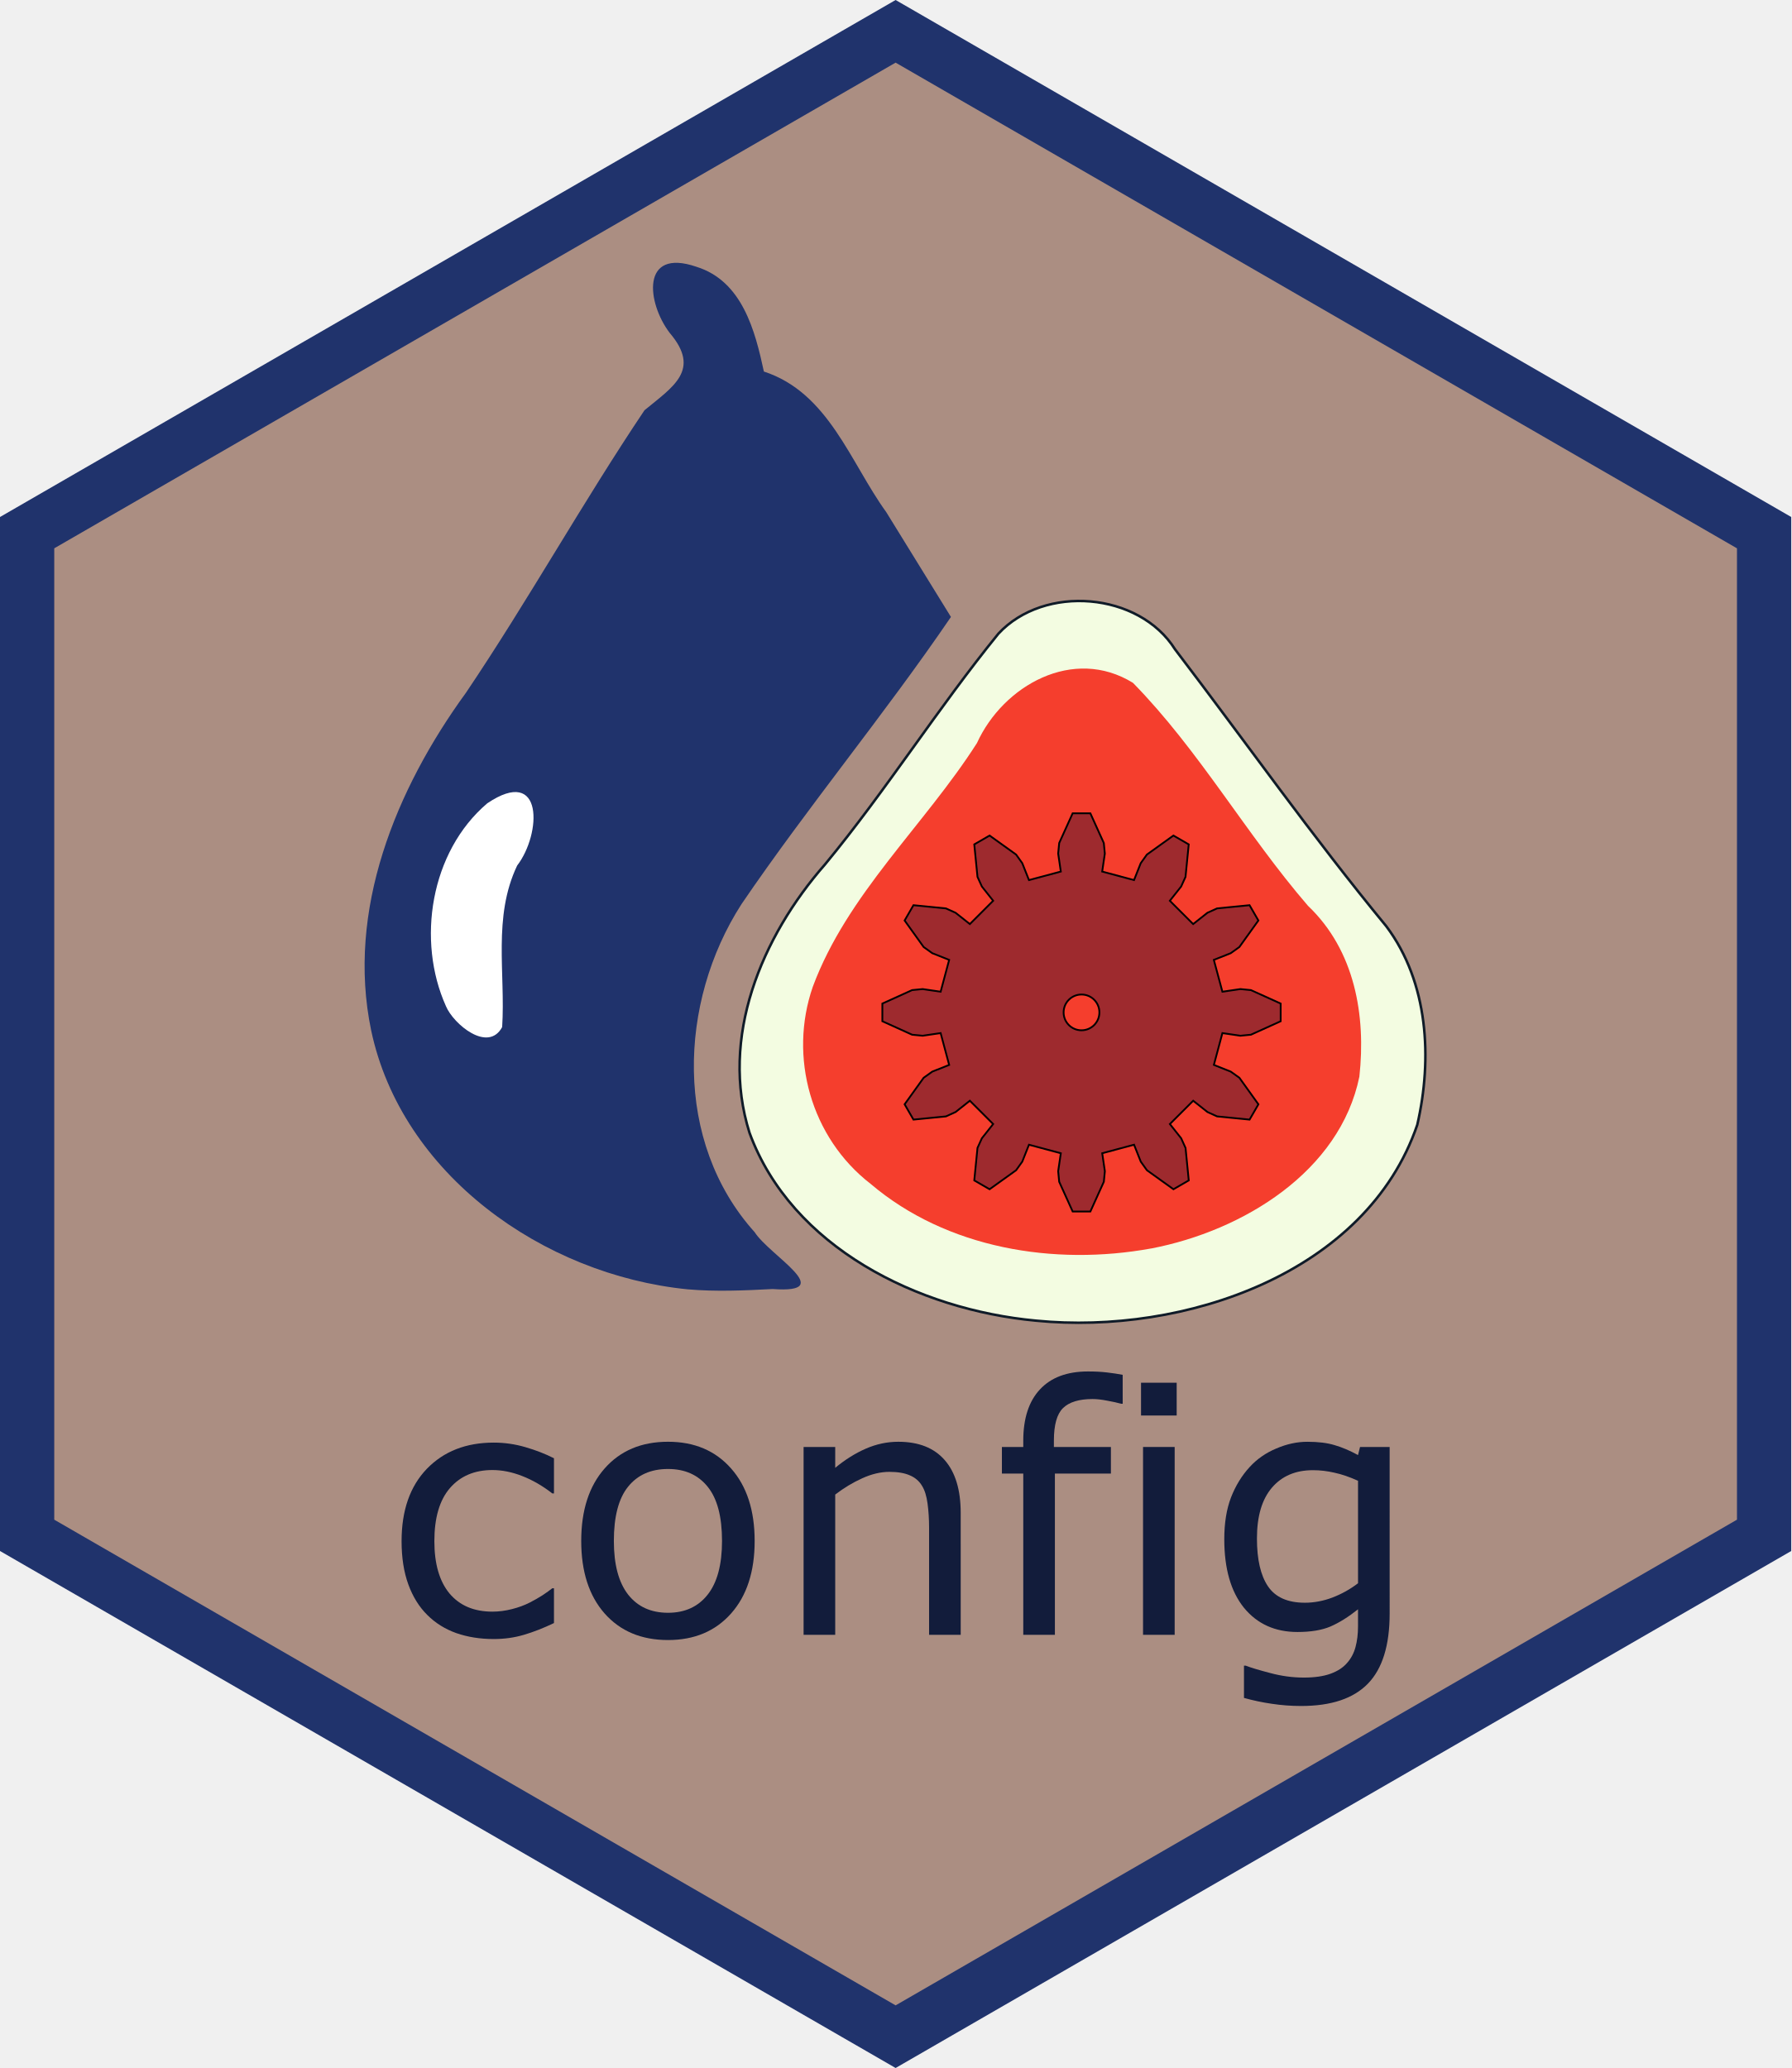
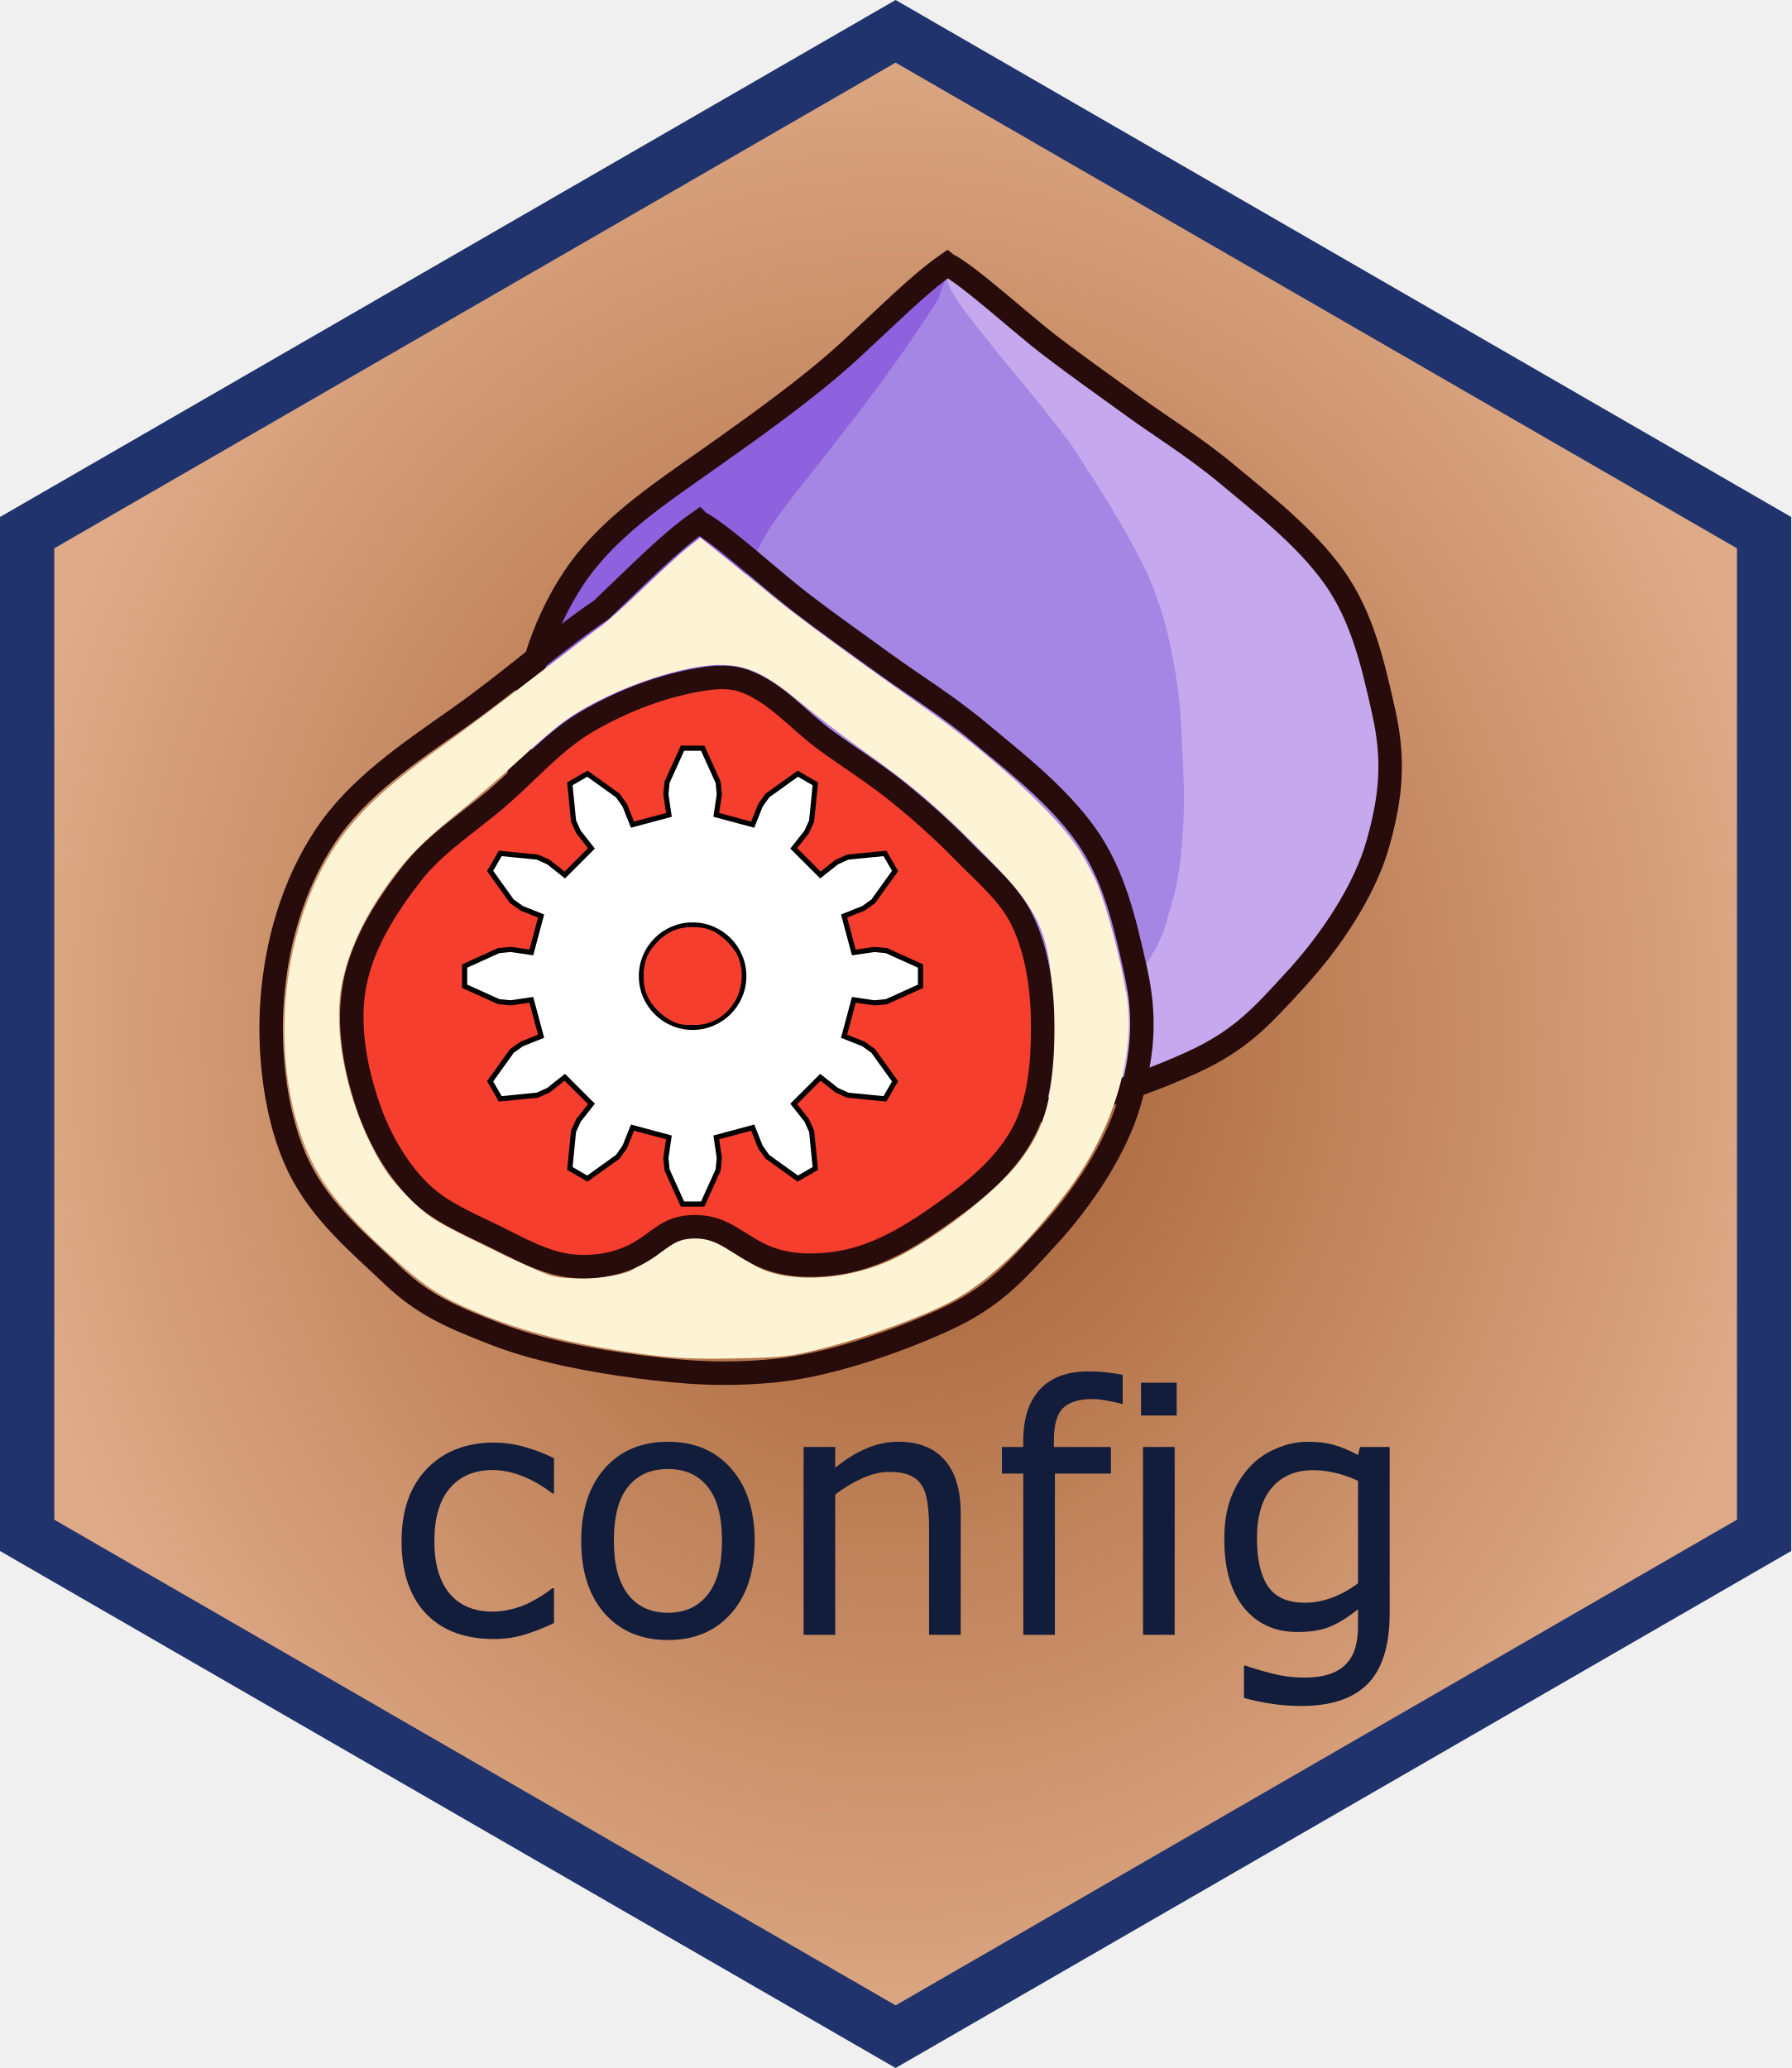
- <svg xmlns="http://www.w3.org/2000/svg" width="132.068mm" height="152.499mm" viewBox="0 0 132.068 152.499" version="1.1" id="svg8">
+ <svg xmlns="http://www.w3.org/2000/svg" xmlns:xlink="http://www.w3.org/1999/xlink" width="132.068mm" height="152.499mm" viewBox="0 0 132.068 152.499" version="1.1" id="svg8">
  <defs id="defs2">
+     <linearGradient id="linearGradient1382">
+       <stop style="stop-color:#a05a2c;stop-opacity:1" offset="0" id="stop1378" />
+       <stop style="stop-color:#deaa87;stop-opacity:1" offset="1" id="stop1380" />
+     </linearGradient>
    <clipPath clipPathUnits="userSpaceOnUse" id="clipPath842">
      <path style="opacity:1;fill:none;fill-opacity:0.98;stroke:#ffffff;stroke-width:3.119;stroke-miterlimit:4;stroke-dasharray:none;stroke-dashoffset:0;stroke-opacity:1" id="path844" d="m 146.075,230.567 -64.034,36.97 -64.034,-36.97 0,-73.94 64.034,-36.97 64.034,36.97 z" />
    </clipPath>
    <clipPath clipPathUnits="userSpaceOnUse" id="clipPath831">
      <path style="opacity:1;fill:none;fill-opacity:0.98;stroke:#a71b1e;stroke-width:4;stroke-miterlimit:4;stroke-dasharray:none;stroke-dashoffset:0;stroke-opacity:1" id="path833" d="m 166.654,183.656 -64.034,36.97 -64.034,-36.97 0,-73.94 64.034,-36.97 64.034,36.97 z" />
    </clipPath>
    <clipPath clipPathUnits="userSpaceOnUse" id="clipPath868">
      <path style="opacity:1;fill:none;fill-opacity:0.98;stroke:#a71b1e;stroke-width:4;stroke-miterlimit:4;stroke-dasharray:none;stroke-dashoffset:0;stroke-opacity:1" id="path870" d="m 166.654,183.656 -64.034,36.97 -64.034,-36.97 0,-73.94 64.034,-36.97 64.034,36.97 z" />
    </clipPath>
    <clipPath clipPathUnits="userSpaceOnUse" id="clipPath885">
      <path style="opacity:1;fill:none;fill-opacity:0.98;stroke:#a71b1e;stroke-width:4;stroke-miterlimit:4;stroke-dasharray:none;stroke-dashoffset:0;stroke-opacity:1" id="path887" d="m 166.654,183.656 -64.034,36.97 -64.034,-36.97 0,-73.94 64.034,-36.97 64.034,36.97 z" />
    </clipPath>
    <mask maskUnits="userSpaceOnUse" id="mask4825">
      <g id="g4831">
        <rect style="opacity:1;vector-effect:none;fill:#578dc5;fill-opacity:1;stroke:none;stroke-width:0.146;stroke-linecap:butt;stroke-linejoin:miter;stroke-miterlimit:4;stroke-dasharray:none;stroke-dashoffset:0;stroke-opacity:1" id="rect4827" width="33.599" height="33.599" x="68.167" y="168.23" />
        <rect style="opacity:1;vector-effect:none;fill:#578dc5;fill-opacity:1;stroke:none;stroke-width:0.146;stroke-linecap:butt;stroke-linejoin:miter;stroke-miterlimit:4;stroke-dasharray:none;stroke-dashoffset:0;stroke-opacity:1" id="rect4829" width="33.599" height="33.599" x="101.766" y="168.23" />
      </g>
    </mask>
    <clipPath clipPathUnits="userSpaceOnUse" id="clipPath4853">
      <path style="fill:#4e7dab;fill-opacity:1;stroke:none;stroke-width:0.153px;stroke-linecap:butt;stroke-linejoin:miter;stroke-opacity:1" d="m 17.062,168.352 -67.033,-0.023 0.004,3.797 z" id="path4855" />
    </clipPath>
    <clipPath clipPathUnits="userSpaceOnUse" id="clipPath4857">
      <path style="fill:#4e7dab;fill-opacity:1;stroke:none;stroke-width:0.153px;stroke-linecap:butt;stroke-linejoin:miter;stroke-opacity:1" d="m 17.062,168.352 -67.033,-0.023 0.004,3.797 z" id="path4859" />
    </clipPath>
    <clipPath clipPathUnits="userSpaceOnUse" id="clipPath4873">
      <path id="path4875" d="m -80.437,-134.845 94.936,0.023 -0.005,-3.919 z" style="fill:#588fc6;fill-opacity:1;stroke:#588fc6;stroke-width:0.185px;stroke-linecap:butt;stroke-linejoin:miter;stroke-opacity:1" />
    </clipPath>
    <clipPath clipPathUnits="userSpaceOnUse" id="clipPath4877">
      <path id="path4879" d="m -80.437,-134.845 94.936,0.023 -0.005,-3.919 z" style="fill:#588fc6;fill-opacity:1;stroke:#588fc6;stroke-width:0.185px;stroke-linecap:butt;stroke-linejoin:miter;stroke-opacity:1" />
    </clipPath>
    <clipPath clipPathUnits="userSpaceOnUse" id="clipPath4881">
      <path id="path4883" d="m -80.437,-134.845 94.936,0.023 -0.005,-3.919 z" style="fill:#588fc6;fill-opacity:1;stroke:#588fc6;stroke-width:0.185px;stroke-linecap:butt;stroke-linejoin:miter;stroke-opacity:1" />
    </clipPath>
+     <radialGradient xlink:href="#linearGradient1382" id="radialGradient1384" cx="102.62" cy="146.686" fx="102.62" fy="146.686" r="66.034" gradientTransform="matrix(1,0,0,1.1547,0,-22.6924)" gradientUnits="userSpaceOnUse" />
  </defs>
  <g id="layer1" transform="translate(-36.58619,-70.43659)">
-     <path d="m 166.654,183.656 -64.034,36.97 -64.034,-36.97 0,-73.94 64.034,-36.97 64.034,36.97 z" id="path840" style="opacity:1;fill:#ab8e82;fill-opacity:1;stroke:#20336c;stroke-width:4;stroke-miterlimit:4;stroke-dasharray:none;stroke-dashoffset:0;stroke-opacity:1" />
+     <path d="m 166.654,183.656 -64.034,36.97 -64.034,-36.97 0,-73.94 64.034,-36.97 64.034,36.97 z" id="path840" style="opacity:1;fill:url(#radialGradient1384);fill-opacity:1;stroke:#20336c;stroke-width:4;stroke-miterlimit:4;stroke-dasharray:none;stroke-dashoffset:0;stroke-opacity:1" />
+     <g id="g1013">
+       <path id="path1239" style="fill:#8e62df;fill-opacity:1;stroke:none;stroke-width:0.566;stroke-miterlimit:4;stroke-dasharray:none" d="m 104.63,91.136 c -0.657,0.518 -1.195,1.176 -1.802,1.753 -1.876,1.906 -3.867,3.698 -5.923,5.407 -4.021,3.305 -8.402,6.132 -12.538,9.285 -2.489,1.878 -4.742,4.135 -6.287,6.864 -2.302,3.994 -3.167,8.668 -3.111,13.239 0.025,3.678 0.626,7.461 2.493,10.683 0.835,1.498 1.974,2.794 3.188,3.994 1.466,1.467 2.94,2.936 4.551,4.246 1.778,1.308 3.822,2.197 5.863,3.008 1.795,0.68 3.627,1.29 5.514,1.655 0.405,0.069 5.033,0.572 5.255,0.2 -1.168,-0.355 -2.922,-1.34 -3.243,-1.576 -0.32,-0.236 -1.279,-0.903 -1.949,-1.471 -2.33,-2.048 -4.028,-4.65 -5.165,-7.504 -1.764,-4.287 -2.535,-8.921 -2.522,-13.556 0.017,-4.797 0.987,-9.542 2.757,-14.004 0.815,-2.028 1.7,-4.069 3.067,-5.782 1.933,-2.549 3.914,-4.982 5.834,-7.541 1.722,-2.283 3.313,-4.554 4.901,-6.934 0.288,-0.458 1.045,-1.386 0.762,-1.941 -0.115,-0.326 0.06,-0.666 -0.055,-0.992 -0.321,0.195 -1.27,0.772 -1.591,0.967 z" />
+       <path id="path1241" style="fill:#a686e4;fill-opacity:1;stroke:none;stroke-width:0.566;stroke-miterlimit:4;stroke-dasharray:none" d="m 105.76,92.525 c -0.699,1.055 -1.391,2.116 -2.105,3.162 -0.223,0.32 -0.557,0.8 -0.786,1.124 -2.366,3.343 -4.915,6.55 -7.452,9.762 -1.062,1.374 -2.152,2.745 -2.924,4.311 -1.889,3.673 -2.918,7.728 -3.53,11.795 -0.301,2.568 -0.296,5.166 -0.149,7.745 0.165,2.465 0.727,4.887 1.408,7.255 0.894,2.908 2.054,5.78 3.834,8.267 1.764,2.324 4.116,4.195 6.749,5.444 1.948,0.927 4.184,1.394 6.319,0.914 3.614,-0.752 6.839,-2.803 9.495,-5.312 1.638,-1.564 3.085,-3.326 4.369,-5.189 1.305,-1.896 2.162,-4.082 2.54,-6.35 0.438,-2.587 0.569,-5.217 0.616,-7.837 0.039,-4.892 -0.647,-9.858 -2.582,-14.38 -1.444,-3.259 -3.412,-6.248 -5.323,-9.245 -1.182,-1.885 -2.57,-3.63 -4.036,-5.301 -1.613,-1.898 -3.335,-3.721 -4.685,-5.825 -0.321,-0.631 -0.733,-1.537 -1.069,-2.03 -0.251,0.38 -0.517,1.111 -0.691,1.69 z" />
+       <path id="path1243" style="fill:#c5a8ee;fill-opacity:1;stroke:none;stroke-width:0.566;stroke-miterlimit:4;stroke-dasharray:none" d="m 107.886,91.322 c -1.091,-0.474 -1.459,-0.837 -1.435,-0.486 -0.234,0.533 1.018,2.187 1.331,2.604 1.971,2.629 3.9,4.838 5.947,7.405 0.658,0.838 1.449,1.805 2.044,2.699 1.837,2.806 3.581,5.522 5.08,8.526 1.226,2.452 1.911,5.088 2.364,7.79 0.276,1.525 0.422,3.143 0.485,4.645 0.083,2.047 0.244,4.175 0.153,6.255 -0.138,2.541 -0.288,4.627 -1.106,7.053 0,0 -0.296,1.102 -0.389,1.336 -0.729,1.826 -1.671,3.024 -2.872,4.563 -1.924,2.404 -4.162,4.515 -6.759,6.178 -0.473,0.329 -4.523,1.825 -4.472,2.473 0.04,0.246 0.094,0.202 0.328,0.339 0.52,0.481 4.712,-0.395 5.329,-0.496 3.459,-0.699 6.821,-1.84 10.055,-3.243 1.599,-0.69 3.141,-1.54 4.461,-2.686 1.993,-1.691 3.724,-3.667 5.359,-5.7 2.062,-2.584 3.758,-5.516 4.581,-8.737 0.38,-1.34 0.592,-2.726 0.573,-4.12 0.016,-1.616 -0.145,-3.222 -0.546,-4.801 -0.714,-3.134 -1.455,-6.347 -3.173,-9.108 -1.78,-2.824 -4.38,-4.985 -6.894,-7.128 -1.898,-1.593 -3.686,-3.127 -5.726,-4.535 -3.485,-2.495 -7.004,-4.952 -10.345,-7.639 -1.339,-1.071 -2.559,-2.279 -3.884,-3.366 -0.163,0.059 -0.326,0.119 -0.49,0.178 z" />
+       <path style="fill:none;stroke:#280b0b;stroke-width:1.732;stroke-linecap:butt;stroke-linejoin:miter;stroke-miterlimit:4;stroke-dasharray:none;stroke-opacity:1" d="m 106.417,89.933 c -2.115,1.473 -4.371,3.785 -7.24,6.409 -2.867,2.623 -6.624,5.325 -10.433,8.01 -3.809,2.685 -7.492,5.146 -9.876,8.744 -2.384,3.598 -3.579,7.852 -3.901,11.989 -0.322,4.137 0.281,8.939 1.942,12.362 1.661,3.423 4.523,5.742 6.904,8.02 2.381,2.277 4.606,3.165 7.643,4.346 3.037,1.181 7.051,1.958 10.491,2.398 3.44,0.44 6.209,0.665 10.041,0.3 3.832,-0.365 8.748,-2.027 12.421,-3.695 3.673,-1.668 5.198,-3.422 7.72,-6.17 2.523,-2.748 5.072,-6.505 6.057,-10.015 0.985,-3.51 1.207,-6.178 0.424,-9.687 -0.783,-3.508 -1.581,-7.053 -3.692,-9.997 -2.111,-2.944 -5.298,-5.409 -7.793,-7.493 -2.495,-2.084 -4.846,-3.496 -7.044,-5.095 -2.198,-1.599 -4.091,-2.921 -6.144,-4.496 -2.054,-1.575 -5.987,-5.176 -7.519,-5.929 z" id="path896" />
+     </g>
    <g aria-label="miniCRAN" style="font-style:normal;font-variant:normal;font-weight:normal;font-stretch:normal;font-size:10.583px;line-height:1.25;font-family:'Segoe ui';-inkscape-font-specification:'Segoe ui';text-align:center;letter-spacing:0px;word-spacing:0px;text-anchor:middle;fill:#121c3b;fill-opacity:1;stroke:#000000;stroke-width:1.165;stroke-miterlimit:4;stroke-dasharray:none;stroke-opacity:1" id="text989" transform="translate(-5.540858,3.209565)">
      <g aria-label="config" id="text894" style="font-style:normal;font-variant:normal;font-weight:normal;font-stretch:normal;font-size:25.4px;line-height:1.25;font-family:'Segoe UI';-inkscape-font-specification:'Segoe UI, Normal';font-variant-ligatures:normal;font-variant-caps:normal;font-variant-numeric:normal;font-feature-settings:normal;text-align:start;letter-spacing:0px;word-spacing:0px;writing-mode:lr-tb;text-anchor:start;fill:#121c3b;fill-opacity:1;stroke:none;stroke-width:0.308">
        <path d="m 82.972,186.915 q -1.166,0.558 -2.22,0.868 -1.042,0.31 -2.22,0.31 -1.501,0 -2.753,-0.434 -1.253,-0.446 -2.146,-1.339 -0.905,-0.893 -1.401,-2.257 -0.496,-1.364 -0.496,-3.187 0,-3.398 1.86,-5.333 1.873,-1.935 4.936,-1.935 1.191,0 2.332,0.335 1.153,0.335 2.108,0.819 v 2.592 h -0.124 q -1.067,-0.831 -2.208,-1.277 -1.129,-0.446 -2.208,-0.446 -1.984,0 -3.138,1.339 -1.141,1.327 -1.141,3.907 0,2.505 1.116,3.857 1.129,1.339 3.163,1.339 0.707,0 1.439,-0.186 0.732,-0.186 1.315,-0.484 0.508,-0.26 0.955,-0.546 0.446,-0.298 0.707,-0.508 h 0.124 z" style="font-style:normal;font-variant:normal;font-weight:normal;font-stretch:normal;font-size:25.4px;font-family:sans-serif;-inkscape-font-specification:sans-serif;fill:#121c3b;fill-opacity:1;stroke-width:0.308" id="path1240" />
        <path d="m 97.768,180.862 q 0,3.386 -1.736,5.345 -1.736,1.96 -4.651,1.96 -2.939,0 -4.676,-1.96 -1.724,-1.96 -1.724,-5.345 0,-3.386 1.724,-5.345 1.736,-1.972 4.676,-1.972 2.915,0 4.651,1.972 1.736,1.96 1.736,5.345 z m -2.406,0 q 0,-2.691 -1.054,-3.994 -1.054,-1.315 -2.927,-1.315 -1.898,0 -2.952,1.315 -1.042,1.302 -1.042,3.994 0,2.604 1.054,3.956 1.054,1.339 2.939,1.339 1.86,0 2.915,-1.327 1.067,-1.339 1.067,-3.969 z" style="font-style:normal;font-variant:normal;font-weight:normal;font-stretch:normal;font-size:25.4px;font-family:sans-serif;-inkscape-font-specification:sans-serif;fill:#121c3b;fill-opacity:1;stroke-width:0.308" id="path1242" />
        <path d="m 112.961,187.783 h -2.332 v -7.888 q 0,-0.955 -0.112,-1.786 -0.112,-0.843 -0.409,-1.315 -0.31,-0.521 -0.893,-0.769 -0.583,-0.26 -1.513,-0.26 -0.955,0 -1.997,0.471 -1.042,0.471 -1.997,1.203 v 10.344 h -2.332 v -13.853 h 2.332 v 1.538 q 1.091,-0.905 2.257,-1.414 1.166,-0.508 2.394,-0.508 2.245,0 3.423,1.352 1.178,1.352 1.178,3.894 z" style="font-style:normal;font-variant:normal;font-weight:normal;font-stretch:normal;font-size:25.4px;font-family:sans-serif;-inkscape-font-specification:sans-serif;fill:#121c3b;fill-opacity:1;stroke-width:0.308" id="path1244" />
        <path d="m 124.904,170.742 h -0.124 q -0.384,-0.112 -1.005,-0.223 -0.62,-0.124 -1.091,-0.124 -1.501,0 -2.183,0.67 -0.67,0.657 -0.67,2.394 v 0.471 h 4.204 v 1.96 h -4.13 v 11.894 h -2.332 v -11.894 h -1.575 v -1.96 h 1.575 v -0.459 q 0,-2.468 1.228,-3.783 1.228,-1.327 3.547,-1.327 0.781,0 1.401,0.074 0.633,0.074 1.153,0.174 z" style="font-style:normal;font-variant:normal;font-weight:normal;font-stretch:normal;font-size:25.4px;font-family:sans-serif;-inkscape-font-specification:sans-serif;fill:#121c3b;fill-opacity:1;stroke-width:0.308" id="path1246" />
        <path d="m 128.885,171.61 h -2.629 v -2.418 h 2.629 z m -0.149,16.173 h -2.332 v -13.853 h 2.332 z" style="font-style:normal;font-variant:normal;font-weight:normal;font-stretch:normal;font-size:25.4px;font-family:sans-serif;-inkscape-font-specification:sans-serif;fill:#121c3b;fill-opacity:1;stroke-width:0.308" id="path1248" />
        <path d="m 144.587,186.208 q 0,3.522 -1.6,5.172 -1.6,1.65 -4.924,1.65 -1.104,0 -2.158,-0.161 -1.042,-0.149 -2.059,-0.434 v -2.381 h 0.124 q 0.571,0.223 1.811,0.546 1.24,0.335 2.48,0.335 1.191,0 1.972,-0.285 0.781,-0.285 1.215,-0.794 0.434,-0.484 0.62,-1.166 0.186,-0.682 0.186,-1.525 v -1.265 q -1.054,0.843 -2.022,1.265 -0.955,0.409 -2.443,0.409 -2.48,0 -3.944,-1.786 -1.451,-1.798 -1.451,-5.06 0,-1.786 0.496,-3.076 0.508,-1.302 1.377,-2.245 0.806,-0.881 1.96,-1.364 1.153,-0.496 2.294,-0.496 1.203,0 2.009,0.248 0.819,0.236 1.724,0.732 l 0.149,-0.595 h 2.183 z m -2.332,-2.232 v -7.553 q -0.93,-0.422 -1.736,-0.595 -0.794,-0.186 -1.587,-0.186 -1.922,0 -3.026,1.29 -1.104,1.29 -1.104,3.746 0,2.332 0.819,3.535 0.819,1.203 2.716,1.203 1.017,0 2.034,-0.384 1.029,-0.397 1.885,-1.054 z" style="font-style:normal;font-variant:normal;font-weight:normal;font-stretch:normal;font-size:25.4px;font-family:sans-serif;-inkscape-font-specification:sans-serif;fill:#121c3b;fill-opacity:1;stroke-width:0.308" id="path1250" />
      </g>
    </g>
-     <g id="g1222" transform="matrix(1.066606,0,0,1.066606,-122.1437,-40.96108)">
-       <path style="fill:#f3fce1;fill-opacity:1;stroke:#0f1b28;stroke-width:0.174;stroke-opacity:1" d="m 220.439,195.749 c -8.164,-0.755 -16.903,-5.072 -19.809,-12.985 -2.08,-6.589 0.823,-13.546 5.222,-18.565 4.241,-5.14 7.786,-10.787 11.983,-15.949 3.179,-3.418 9.718,-2.877 12.208,1.083 4.868,6.384 9.494,12.946 14.606,19.149 2.92,3.892 3.188,9.167 2.141,13.722 -3.516,10.299 -16.15,14.549 -26.35,13.545 z" id="path934" />
-       <path style="fill:#20336c;fill-opacity:1;stroke-width:0.174" d="m 196.356,193.582 c -10.034,-0.999 -19.791,-7.984 -21.883,-17.91 -1.723,-8.292 1.695,-16.658 6.561,-23.345 4.305,-6.39 8.044,-13.129 12.335,-19.522 1.975,-1.632 3.924,-2.777 1.749,-5.34 -1.589,-2.076 -2.025,-5.91 1.839,-4.58 3.173,0.985 4.059,4.426 4.665,7.243 4.48,1.462 5.973,6.288 8.46,9.722 1.491,2.414 2.981,4.83 4.471,7.245 -4.611,6.768 -9.874,13.093 -14.479,19.857 -4.37,6.788 -4.706,16.437 0.912,22.681 1.038,1.619 5.805,4.258 1.242,3.928 -1.954,0.103 -3.921,0.192 -5.873,0.021 z" id="path956" />
-       <path style="fill:#ffffff;stroke-width:0.174" d="m 183.53,175.45 c 0.237,-3.722 -0.659,-7.612 1.037,-11.167 1.681,-2.188 1.861,-6.948 -2.066,-4.303 -3.944,3.355 -4.893,9.504 -2.854,14.031 0.518,1.233 2.911,3.241 3.883,1.439 z" id="path958" />
-       <path style="fill:#f53e2d;fill-opacity:1;stroke-width:0.211" d="m 228.409,190.756 c 6.341,-1.223 13.033,-5.316 14.377,-11.879 0.462,-4.225 -0.31,-8.727 -3.551,-11.81 -4.275,-4.952 -7.518,-10.74 -12.099,-15.415 -4.126,-2.547 -8.971,0.18 -10.785,4.162 -3.64,5.702 -8.968,10.441 -11.347,16.848 -1.684,4.848 -0.136,10.435 3.997,13.629 5.264,4.473 12.683,5.692 19.407,4.463 z" id="path938" />
-       <path style="fill:#9e2a2e;fill-opacity:1;stroke:#000000;stroke-width:0.124" d="m 233.318,173.006 1.243,-0.183 0.729,0.071 2.056,0.931 v 1.222 l -2.056,0.931 -0.729,0.071 -1.243,-0.183 -0.59,2.201 1.168,0.463 0.596,0.426 1.315,1.834 -0.611,1.058 -2.246,-0.222 -0.667,-0.303 -0.985,-0.78 -1.611,1.611 0.78,0.985 0.303,0.667 0.222,2.246 -1.058,0.611 -1.834,-1.315 -0.426,-0.596 -0.463,-1.168 -2.201,0.59 0.183,1.243 -0.071,0.729 -0.931,2.056 H 222.967 l -0.931,-2.056 -0.071,-0.729 0.183,-1.243 -2.201,-0.59 -0.463,1.168 -0.426,0.596 -1.834,1.315 -1.058,-0.611 0.222,-2.246 0.303,-0.667 0.78,-0.985 -1.611,-1.611 -0.985,0.78 -0.667,0.303 -2.246,0.222 -0.611,-1.058 1.315,-1.834 0.596,-0.426 1.168,-0.463 -0.59,-2.201 -1.243,0.183 -0.729,-0.071 -2.056,-0.931 v -1.222 l 2.056,-0.931 0.729,-0.071 1.243,0.183 0.59,-2.201 -1.168,-0.463 -0.596,-0.426 -1.315,-1.834 0.611,-1.058 2.246,0.222 0.667,0.303 0.985,0.78 1.611,-1.611 -0.78,-0.985 -0.303,-0.667 -0.222,-2.246 1.058,-0.611 1.834,1.315 0.426,0.596 0.463,1.168 2.201,-0.59 -0.183,-1.243 0.071,-0.729 0.931,-2.056 h 1.222 l 0.931,2.056 0.071,0.729 -0.183,1.243 2.201,0.59 0.463,-1.168 0.426,-0.596 1.834,-1.315 1.058,0.611 -0.222,2.246 -0.303,0.667 -0.78,0.985 1.611,1.611 0.985,-0.78 0.667,-0.303 2.246,-0.222 0.611,1.058 -1.315,1.834 -0.596,0.426 -1.168,0.463 z" id="path1198" />
-       <path style="fill:#f53e2d;fill-opacity:1;stroke:#000000;stroke-width:0.124" d="m 224.815,174.436 a 1.237,1.237 0 0 1 -1.237,1.237 1.237,1.237 0 0 1 -1.237,-1.237 1.237,1.237 0 0 1 1.237,-1.237 1.237,1.237 0 0 1 1.237,1.237 z" id="path1200" />
+     <path id="path1261" style="fill:#f53e2d;fill-opacity:1;stroke:none;stroke-width:2.266;stroke-miterlimit:4;stroke-dasharray:none" d="m 88.86,120.843 c -2.516,0.155 -4.889,1.155 -7.1,2.305 -2.862,1.516 -5.463,3.484 -7.823,5.694 -2.433,2.227 -4.924,4.408 -7.103,6.891 -1.518,1.733 -2.623,3.785 -3.468,5.917 -0.578,1.42 -0.696,2.981 -0.541,4.496 0.242,2.912 1.136,5.749 2.424,8.363 0.667,1.293 1.415,2.596 2.516,3.571 1.619,1.296 3.452,2.299 5.3,3.226 1.989,0.933 4.034,1.9 6.248,2.116 1.57,0.168 3.174,-0.337 4.39,-1.337 1.196,-0.923 2.82,-1.85 4.145,-1.902 1.325,-0.052 3.586,0.977 4.306,1.612 0.937,0.865 2.114,1.531 3.411,1.598 2.272,0.202 4.487,-0.598 6.514,-1.543 2.975,-1.451 5.735,-3.393 7.985,-5.828 1.211,-1.332 2.272,-2.891 2.6,-4.694 0.502,-2.511 0.499,-5.1 0.265,-7.642 -0.22,-1.97 -0.524,-4.03 -1.656,-5.71 -1.422,-2.137 -3.252,-3.963 -5.107,-5.722 -2.328,-2.19 -4.845,-4.167 -7.433,-6.039 -1.709,-1.267 -3.379,-2.586 -5.014,-3.946 -1.119,-0.893 -2.526,-1.395 -3.957,-1.421 -0.301,-0.016 -0.602,-0.016 -0.903,-0.004 z" />
+     <path style="fill:#fdf4d6;fill-opacity:1;stroke:none;stroke-width:0.801;stroke-miterlimit:4;stroke-dasharray:none" d="m 83.83,170.268 c -5.452,-0.747 -9.33,-1.784 -13.099,-3.502 -2.037,-0.928 -3.25,-1.8 -5.863,-4.212 -3.772,-3.483 -5.367,-5.819 -6.396,-9.371 -1.924,-6.64 -0.741,-15.001 2.891,-20.43 1.552,-2.32 3.717,-4.355 7.545,-7.093 1.606,-1.148 4.779,-3.531 7.052,-5.294 2.273,-1.763 4.467,-3.433 4.875,-3.711 0.408,-0.278 1.839,-1.56 3.18,-2.85 1.341,-1.29 2.834,-2.656 3.317,-3.035 l 0.879,-0.69 1.133,0.893 c 0.623,0.491 2.23,1.804 3.571,2.918 2.193,1.822 5.733,4.435 12.012,8.866 4.526,3.194 9.083,7.321 10.884,9.857 0.564,0.794 1.318,2.146 1.675,3.005 0.721,1.732 1.77,5.712 2.151,8.162 0.701,4.51 -0.96,10.01 -4.404,14.581 -2.881,3.823 -5.7,6.516 -8.329,7.956 -2.046,1.12 -6.089,2.623 -9.325,3.466 -2.675,0.697 -3.116,0.75 -6.782,0.824 -3.07,0.061 -4.581,-0.012 -6.966,-0.339 z m -0.768,-6.12 c 1.276,-0.564 1.758,-2.712 4.447,-2.683 2.689,0.029 1.705,-0.22 4.144,1.896 2.154,1.812 7.263,1.704 11.112,-0.235 3.003,-1.513 7.065,-4.662 8.803,-6.823 2.203,-2.741 2.838,-5.271 2.687,-10.72 -0.172,-6.24 -0.777,-7.715 -4.89,-11.933 -3.341,-3.426 -5.508,-5.295 -9.032,-7.789 -1.457,-1.031 -3.545,-2.63 -4.64,-3.552 -3.098,-2.609 -4.673,-3.166 -7.616,-2.691 -3.288,0.53 -7.549,2.274 -9.998,4.093 -0.641,0.476 -2.167,1.792 -3.391,2.925 -1.224,1.133 -3.227,2.863 -4.451,3.845 -2.735,2.194 -4.157,3.724 -5.765,6.201 -1.415,2.179 -2.36,4.456 -2.728,6.569 -0.556,3.193 0.31,7.785 2.178,11.55 0.894,1.801 1.408,2.533 2.709,3.853 1.523,1.545 1.818,1.735 5.701,3.65 2.252,1.111 4.49,2.115 4.974,2.231 1.482,0.355 4.545,0.15 5.756,-0.385 z" id="path1249" />
+     <path id="path1226" style="fill:none;stroke:#280b0b;stroke-width:1.732;stroke-linecap:butt;stroke-linejoin:miter;stroke-miterlimit:4;stroke-dasharray:none;stroke-opacity:1" d="m 88.587,120.488 c -3.048,0.453 -6.027,1.6 -8.692,3.147 -2.467,1.433 -4.364,3.676 -6.519,5.545 -2.166,1.878 -4.685,3.432 -6.444,5.695 -1.879,2.417 -3.631,5.159 -4.196,8.168 -0.538,2.863 -0.009,5.924 0.899,8.692 0.784,2.394 2.051,4.727 3.822,6.519 1.496,1.515 3.558,2.362 5.47,3.297 1.875,0.917 3.768,2.037 5.845,2.248 1.512,0.153 3.129,-0.086 4.496,-0.749 1.939,-0.942 2.383,-2.141 4.539,-2.152 2.217,-0.01 3.157,1.37 5.202,2.227 1.777,0.745 3.876,0.73 5.77,0.375 2.383,-0.447 4.596,-1.699 6.594,-3.072 2.519,-1.731 5.136,-3.683 6.594,-6.369 1.25,-2.303 1.489,-5.097 1.499,-7.718 0.01,-2.719 -0.327,-5.564 -1.499,-8.018 -0.962,-2.014 -2.791,-3.493 -4.346,-5.095 -1.502,-1.548 -3.118,-2.99 -4.796,-4.346 -1.698,-1.372 -3.551,-2.542 -5.32,-3.822 -2.028,-1.467 -3.711,-3.584 -6.07,-4.421 -0.896,-0.318 -1.907,-0.289 -2.847,-0.15 z m -0.476,-11.549 c -2.115,1.473 -4.276,3.69 -7.187,6.462 -3.229,2.162 -6.677,5.272 -10.486,7.957 -3.809,2.685 -7.492,5.146 -9.876,8.744 -2.384,3.598 -3.579,7.852 -3.901,11.989 -0.322,4.137 0.281,8.939 1.942,12.362 1.661,3.423 4.523,5.742 6.904,8.02 2.381,2.277 4.606,3.165 7.643,4.346 3.037,1.181 7.051,1.958 10.491,2.398 3.44,0.44 6.209,0.665 10.041,0.3 3.832,-0.365 8.748,-2.027 12.421,-3.695 3.673,-1.668 5.198,-3.422 7.72,-6.17 2.523,-2.748 5.072,-6.506 6.057,-10.015 0.985,-3.51 1.207,-6.178 0.424,-9.687 -0.783,-3.508 -1.581,-7.053 -3.692,-9.997 -2.111,-2.944 -5.298,-5.409 -7.793,-7.493 -2.495,-2.084 -4.846,-3.496 -7.044,-5.095 -2.198,-1.599 -4.091,-2.921 -6.144,-4.496 -2.054,-1.575 -5.987,-5.176 -7.519,-5.929 z" />
+     <g id="g953" transform="matrix(1.07371,0,0,1.07371,152.1427,-48.25352)">
+       <g transform="matrix(1.328785,0,0,1.328785,-60.06357,177.5843)" id="g951" style="fill:#ffffff;stroke:#000000">
+         <path style="fill:#ffffff;stroke:#000000;stroke-width:0.265" d="m 8.333,-1.224 1.063,-0.156 0.624,0.061 1.759,0.796 v 1.046 L 10.02,1.319 9.396,1.38 8.333,1.224 7.828,3.107 8.827,3.503 9.337,3.868 10.462,5.437 9.94,6.342 8.018,6.152 7.447,5.893 6.604,5.226 5.226,6.604 5.893,7.447 6.152,8.018 6.342,9.94 5.437,10.462 3.868,9.337 3.503,8.827 3.107,7.828 1.224,8.333 1.38,9.396 1.319,10.02 0.523,11.779 h -1.046 l -0.796,-1.759 -0.061,-0.624 0.156,-1.063 -1.883,-0.505 -0.397,0.999 -0.364,0.51 -1.569,1.125 -0.905,-0.523 0.19,-1.922 0.259,-0.571 0.667,-0.843 -1.378,-1.378 -0.843,0.667 -0.571,0.259 -1.922,0.19 -0.523,-0.905 1.125,-1.569 0.51,-0.364 0.999,-0.397 -0.505,-1.883 -1.063,0.156 -0.624,-0.061 -1.759,-0.796 v -1.046 l 1.759,-0.796 0.624,-0.061 1.063,0.156 0.505,-1.883 -0.999,-0.397 -0.51,-0.364 -1.125,-1.569 0.523,-0.905 1.922,0.19 0.571,0.259 0.843,0.667 1.378,-1.378 -0.667,-0.843 -0.259,-0.571 -0.19,-1.922 0.905,-0.523 1.569,1.125 0.364,0.51 0.397,0.999 1.883,-0.505 -0.156,-1.063 0.061,-0.624 0.796,-1.759 h 1.046 l 0.796,1.759 0.061,0.624 -0.156,1.063 1.883,0.505 0.397,-0.999 0.364,-0.51 1.569,-1.125 0.905,0.523 -0.19,1.922 -0.259,0.571 -0.667,0.843 1.378,1.378 0.843,-0.667 0.571,-0.259 1.922,-0.19 0.523,0.905 -1.125,1.569 -0.51,0.364 -0.999,0.397 z" id="path947" />
+         <path id="path949" style="fill:#ffffff;stroke:#000000;stroke-width:0.265" d="M 2.646,0 A 2.646,2.646 0 0 1 0,2.646 2.646,2.646 0 0 1 -2.646,0 2.646,2.646 0 0 1 0,-2.646 2.646,2.646 0 0 1 2.646,0 Z" />
+       </g>
    </g>
+     <path style="fill:#c5a8ee;fill-opacity:1;stroke:none;stroke-width:0.231" d="m 86.816,145.881 c -1.27,-0.322 -2.323,-1.385 -2.619,-2.645 -0.131,-0.558 -0.091,-1.446 0.088,-1.947 0.735,-2.057 3.002,-2.989 4.961,-2.04 0.559,0.271 1.313,1.03 1.583,1.593 0.287,0.6 0.398,1.135 0.363,1.758 -0.08,1.441 -1.028,2.705 -2.387,3.183 -0.479,0.169 -1.509,0.219 -1.989,0.097 z" id="path961" />
+     <path style="fill:#c5a8ee;fill-opacity:1;stroke:none;stroke-width:0.231" d="m 86.521,145.76 c -0.572,-0.213 -0.934,-0.448 -1.37,-0.89 -0.697,-0.707 -0.991,-1.439 -0.987,-2.46 0.004,-1.041 0.295,-1.747 1.022,-2.479 0.695,-0.7 1.477,-1.015 2.505,-1.009 0.957,0.005 1.649,0.285 2.341,0.947 0.773,0.74 1.122,1.521 1.12,2.506 -5.29e-4,0.31 -0.044,0.725 -0.096,0.924 -0.314,1.193 -1.312,2.216 -2.45,2.513 -0.567,0.148 -1.618,0.122 -2.085,-0.052 z" id="path963" />
+     <path style="fill:#f53e2d;fill-opacity:1;stroke:none;stroke-width:0.231" d="m 86.647,145.819 c -0.498,-0.156 -1.039,-0.497 -1.466,-0.923 -0.723,-0.723 -1.029,-1.467 -1.023,-2.491 0.006,-1.026 0.306,-1.75 1.023,-2.467 0.704,-0.704 1.438,-1.012 2.43,-1.019 1.068,-0.008 1.725,0.266 2.502,1.044 0.78,0.78 1.047,1.421 1.042,2.497 -0.008,1.556 -1.083,2.969 -2.55,3.351 -0.439,0.114 -1.604,0.119 -1.959,0.008 z" id="path965" />
+     <path style="fill:#f53e2d;fill-opacity:1;stroke:none;stroke-width:0.082" d="m 87.66,138.803 c -0.602,-0.006 -1.215,0.107 -1.739,0.413 -0.54,0.307 -0.989,0.761 -1.347,1.265 -0.467,0.662 -0.571,1.5 -0.521,2.29 0.032,0.827 0.426,1.615 1.026,2.178 0.443,0.461 0.997,0.831 1.617,1.003 0.53,0.112 1.077,0.065 1.612,0.033 1.185,-0.15 2.201,-1.026 2.666,-2.105 0.372,-0.864 0.406,-1.873 0.092,-2.759 -0.177,-0.481 -0.509,-0.882 -0.875,-1.232 -0.338,-0.353 -0.721,-0.673 -1.18,-0.854 -0.426,-0.178 -0.892,-0.235 -1.351,-0.23 z" id="path969" />
  </g>
</svg>
